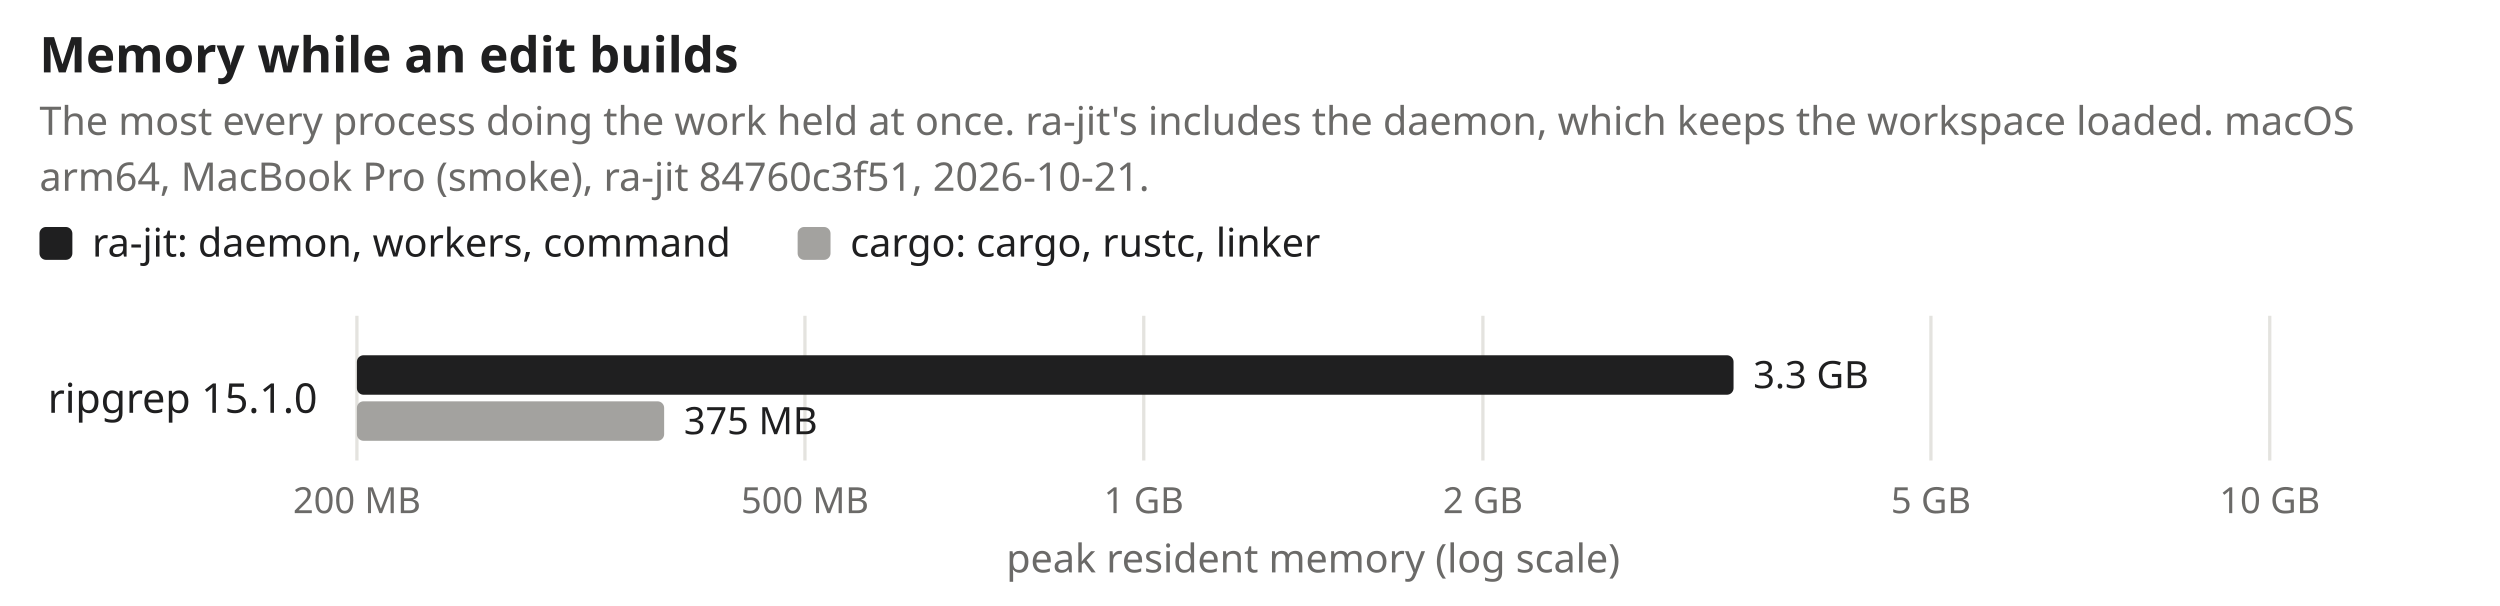
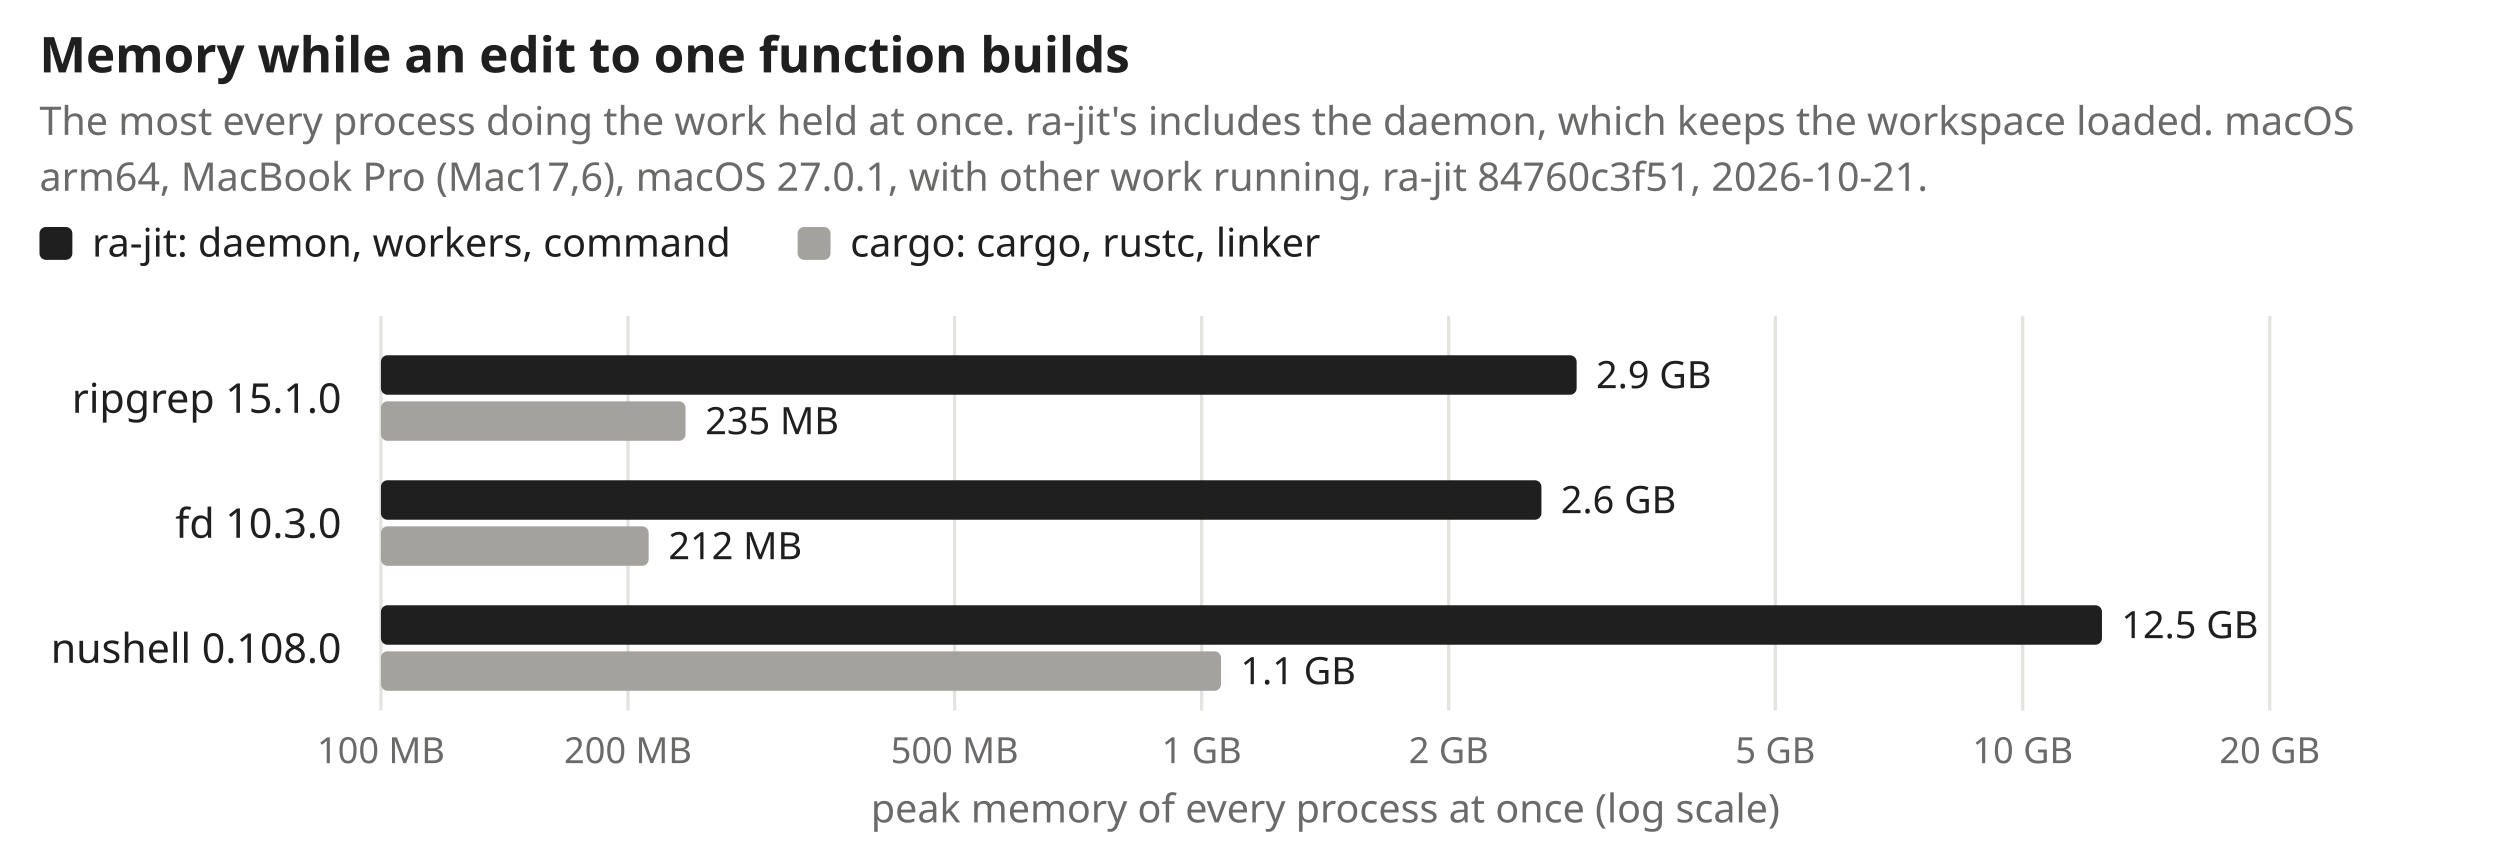
- <svg xmlns="http://www.w3.org/2000/svg" width="760" height="184" viewBox="0 0 760 184" font-family="-apple-system, BlinkMacSystemFont, 'Segoe UI', 'Noto Sans', Helvetica, Arial, sans-serif" role="img" aria-label="Memory while an edit builds">
-   <text x="12" y="22" font-size="15" font-weight="600" fill="#1f1f20">Memory while an edit builds</text>
+ <svg xmlns="http://www.w3.org/2000/svg" width="760" height="260" viewBox="0 0 760 260" font-family="-apple-system, BlinkMacSystemFont, 'Segoe UI', 'Noto Sans', Helvetica, Arial, sans-serif" role="img" aria-label="Memory while an edit to one function builds">
+   <text x="12" y="22" font-size="15" font-weight="600" fill="#1f1f20">Memory while an edit to one function builds</text>
  <text x="12" y="41" font-size="12" fill="#6b6a68">The most every process doing the work held at once. ra-jit's includes the daemon, which keeps the workspace loaded. macOS</text>
-   <text x="12" y="58" font-size="12" fill="#6b6a68">arm64, MacBook Pro (smoke), ra-jit 84760c3f51, 2026-10-21.</text>
+   <text x="12" y="58" font-size="12" fill="#6b6a68">arm64, MacBook Pro (Mac17,6), macOS 27.0.1, with other work running, ra-jit 84760c3f51, 2026-10-21.</text>
  <rect x="12" y="69" width="10" height="10" rx="2" fill="#1f1f20" />
  <text x="28" y="78" font-size="12" fill="#1f1f20">ra-jit: daemon, workers, command</text>
  <rect x="242.48" y="69" width="10" height="10" rx="2" fill="#a3a29f" />
  <text x="258.48" y="78" font-size="12" fill="#1f1f20">cargo: cargo, rustc, linker</text>
-   <line x1="108.5" y1="96" x2="108.5" y2="140" stroke="#e4e3df" />
-   <text x="108.5" y="156" font-size="11" text-anchor="middle" fill="#6b6a68">200 MB</text>
-   <line x1="244.7" y1="96" x2="244.7" y2="140" stroke="#e4e3df" />
-   <text x="244.7" y="156" font-size="11" text-anchor="middle" fill="#6b6a68">500 MB</text>
-   <line x1="347.7" y1="96" x2="347.7" y2="140" stroke="#e4e3df" />
-   <text x="347.7" y="156" font-size="11" text-anchor="middle" fill="#6b6a68">1 GB</text>
-   <line x1="450.8" y1="96" x2="450.8" y2="140" stroke="#e4e3df" />
-   <text x="450.8" y="156" font-size="11" text-anchor="middle" fill="#6b6a68">2 GB</text>
-   <line x1="587.0" y1="96" x2="587.0" y2="140" stroke="#e4e3df" />
-   <text x="587.0" y="156" font-size="11" text-anchor="middle" fill="#6b6a68">5 GB</text>
-   <line x1="690.0" y1="96" x2="690.0" y2="140" stroke="#e4e3df" />
-   <text x="690.0" y="156" font-size="11" text-anchor="middle" fill="#6b6a68">10 GB</text>
-   <text x="399.2" y="174" font-size="12" text-anchor="middle" fill="#6b6a68">peak resident memory (log scale)</text>
-   <text x="96.5" y="125.5" font-size="12.5" text-anchor="end" fill="#1f1f20">ripgrep 15.1.0</text>
-   <rect x="108.5" y="108.0" width="418.5" height="12" rx="2" fill="#1f1f20" />
-   <text x="533.0" y="118.0" font-size="11.5" text-anchor="start" fill="#1f1f20" font-variant-numeric="tabular-nums">3.3 GB</text>
-   <rect x="108.5" y="122.0" width="93.4" height="12" rx="2" fill="#a3a29f" />
-   <text x="207.9" y="132.0" font-size="11.5" text-anchor="start" fill="#1f1f20" font-variant-numeric="tabular-nums">375 MB</text>
+   <line x1="115.8" y1="96" x2="115.8" y2="216" stroke="#e4e3df" />
+   <text x="115.8" y="232" font-size="11" text-anchor="middle" fill="#6b6a68">100 MB</text>
+   <line x1="190.9" y1="96" x2="190.9" y2="216" stroke="#e4e3df" />
+   <text x="190.9" y="232" font-size="11" text-anchor="middle" fill="#6b6a68">200 MB</text>
+   <line x1="290.2" y1="96" x2="290.2" y2="216" stroke="#e4e3df" />
+   <text x="290.2" y="232" font-size="11" text-anchor="middle" fill="#6b6a68">500 MB</text>
+   <line x1="365.3" y1="96" x2="365.3" y2="216" stroke="#e4e3df" />
+   <text x="365.3" y="232" font-size="11" text-anchor="middle" fill="#6b6a68">1 GB</text>
+   <line x1="440.4" y1="96" x2="440.4" y2="216" stroke="#e4e3df" />
+   <text x="440.4" y="232" font-size="11" text-anchor="middle" fill="#6b6a68">2 GB</text>
+   <line x1="539.7" y1="96" x2="539.7" y2="216" stroke="#e4e3df" />
+   <text x="539.7" y="232" font-size="11" text-anchor="middle" fill="#6b6a68">5 GB</text>
+   <line x1="614.9" y1="96" x2="614.9" y2="216" stroke="#e4e3df" />
+   <text x="614.9" y="232" font-size="11" text-anchor="middle" fill="#6b6a68">10 GB</text>
+   <line x1="690.0" y1="96" x2="690.0" y2="216" stroke="#e4e3df" />
+   <text x="690.0" y="232" font-size="11" text-anchor="middle" fill="#6b6a68">20 GB</text>
+   <text x="402.9" y="250" font-size="12" text-anchor="middle" fill="#6b6a68">peak memory of every process at once (log scale)</text>
+   <text x="103.8" y="125.5" font-size="12.5" text-anchor="end" fill="#1f1f20">ripgrep 15.1.0</text>
+   <rect x="115.8" y="108.0" width="363.5" height="12" rx="2" fill="#1f1f20" />
+   <text x="485.2" y="118.0" font-size="11.5" text-anchor="start" fill="#1f1f20" font-variant-numeric="tabular-nums">2.9 GB</text>
+   <rect x="115.8" y="122.0" width="92.6" height="12" rx="2" fill="#a3a29f" />
+   <text x="214.4" y="132.0" font-size="11.5" text-anchor="start" fill="#1f1f20" font-variant-numeric="tabular-nums">235 MB</text>
+   <text x="103.8" y="163.5" font-size="12.5" text-anchor="end" fill="#1f1f20">fd 10.3.0</text>
+   <rect x="115.8" y="146.0" width="352.8" height="12" rx="2" fill="#1f1f20" />
+   <text x="474.5" y="156.0" font-size="11.5" text-anchor="start" fill="#1f1f20" font-variant-numeric="tabular-nums">2.6 GB</text>
+   <rect x="115.8" y="160.0" width="81.4" height="12" rx="2" fill="#a3a29f" />
+   <text x="203.2" y="170.0" font-size="11.5" text-anchor="start" fill="#1f1f20" font-variant-numeric="tabular-nums">212 MB</text>
+   <text x="103.8" y="201.5" font-size="12.5" text-anchor="end" fill="#1f1f20">nushell 0.108.0</text>
+   <rect x="115.8" y="184.0" width="523.2" height="12" rx="2" fill="#1f1f20" />
+   <text x="644.9" y="194.0" font-size="11.5" text-anchor="start" fill="#1f1f20" font-variant-numeric="tabular-nums">12.5 GB</text>
+   <rect x="115.8" y="198.0" width="255.4" height="12" rx="2" fill="#a3a29f" />
+   <text x="377.1" y="208.0" font-size="11.5" text-anchor="start" fill="#1f1f20" font-variant-numeric="tabular-nums">1.1 GB</text>
</svg>
